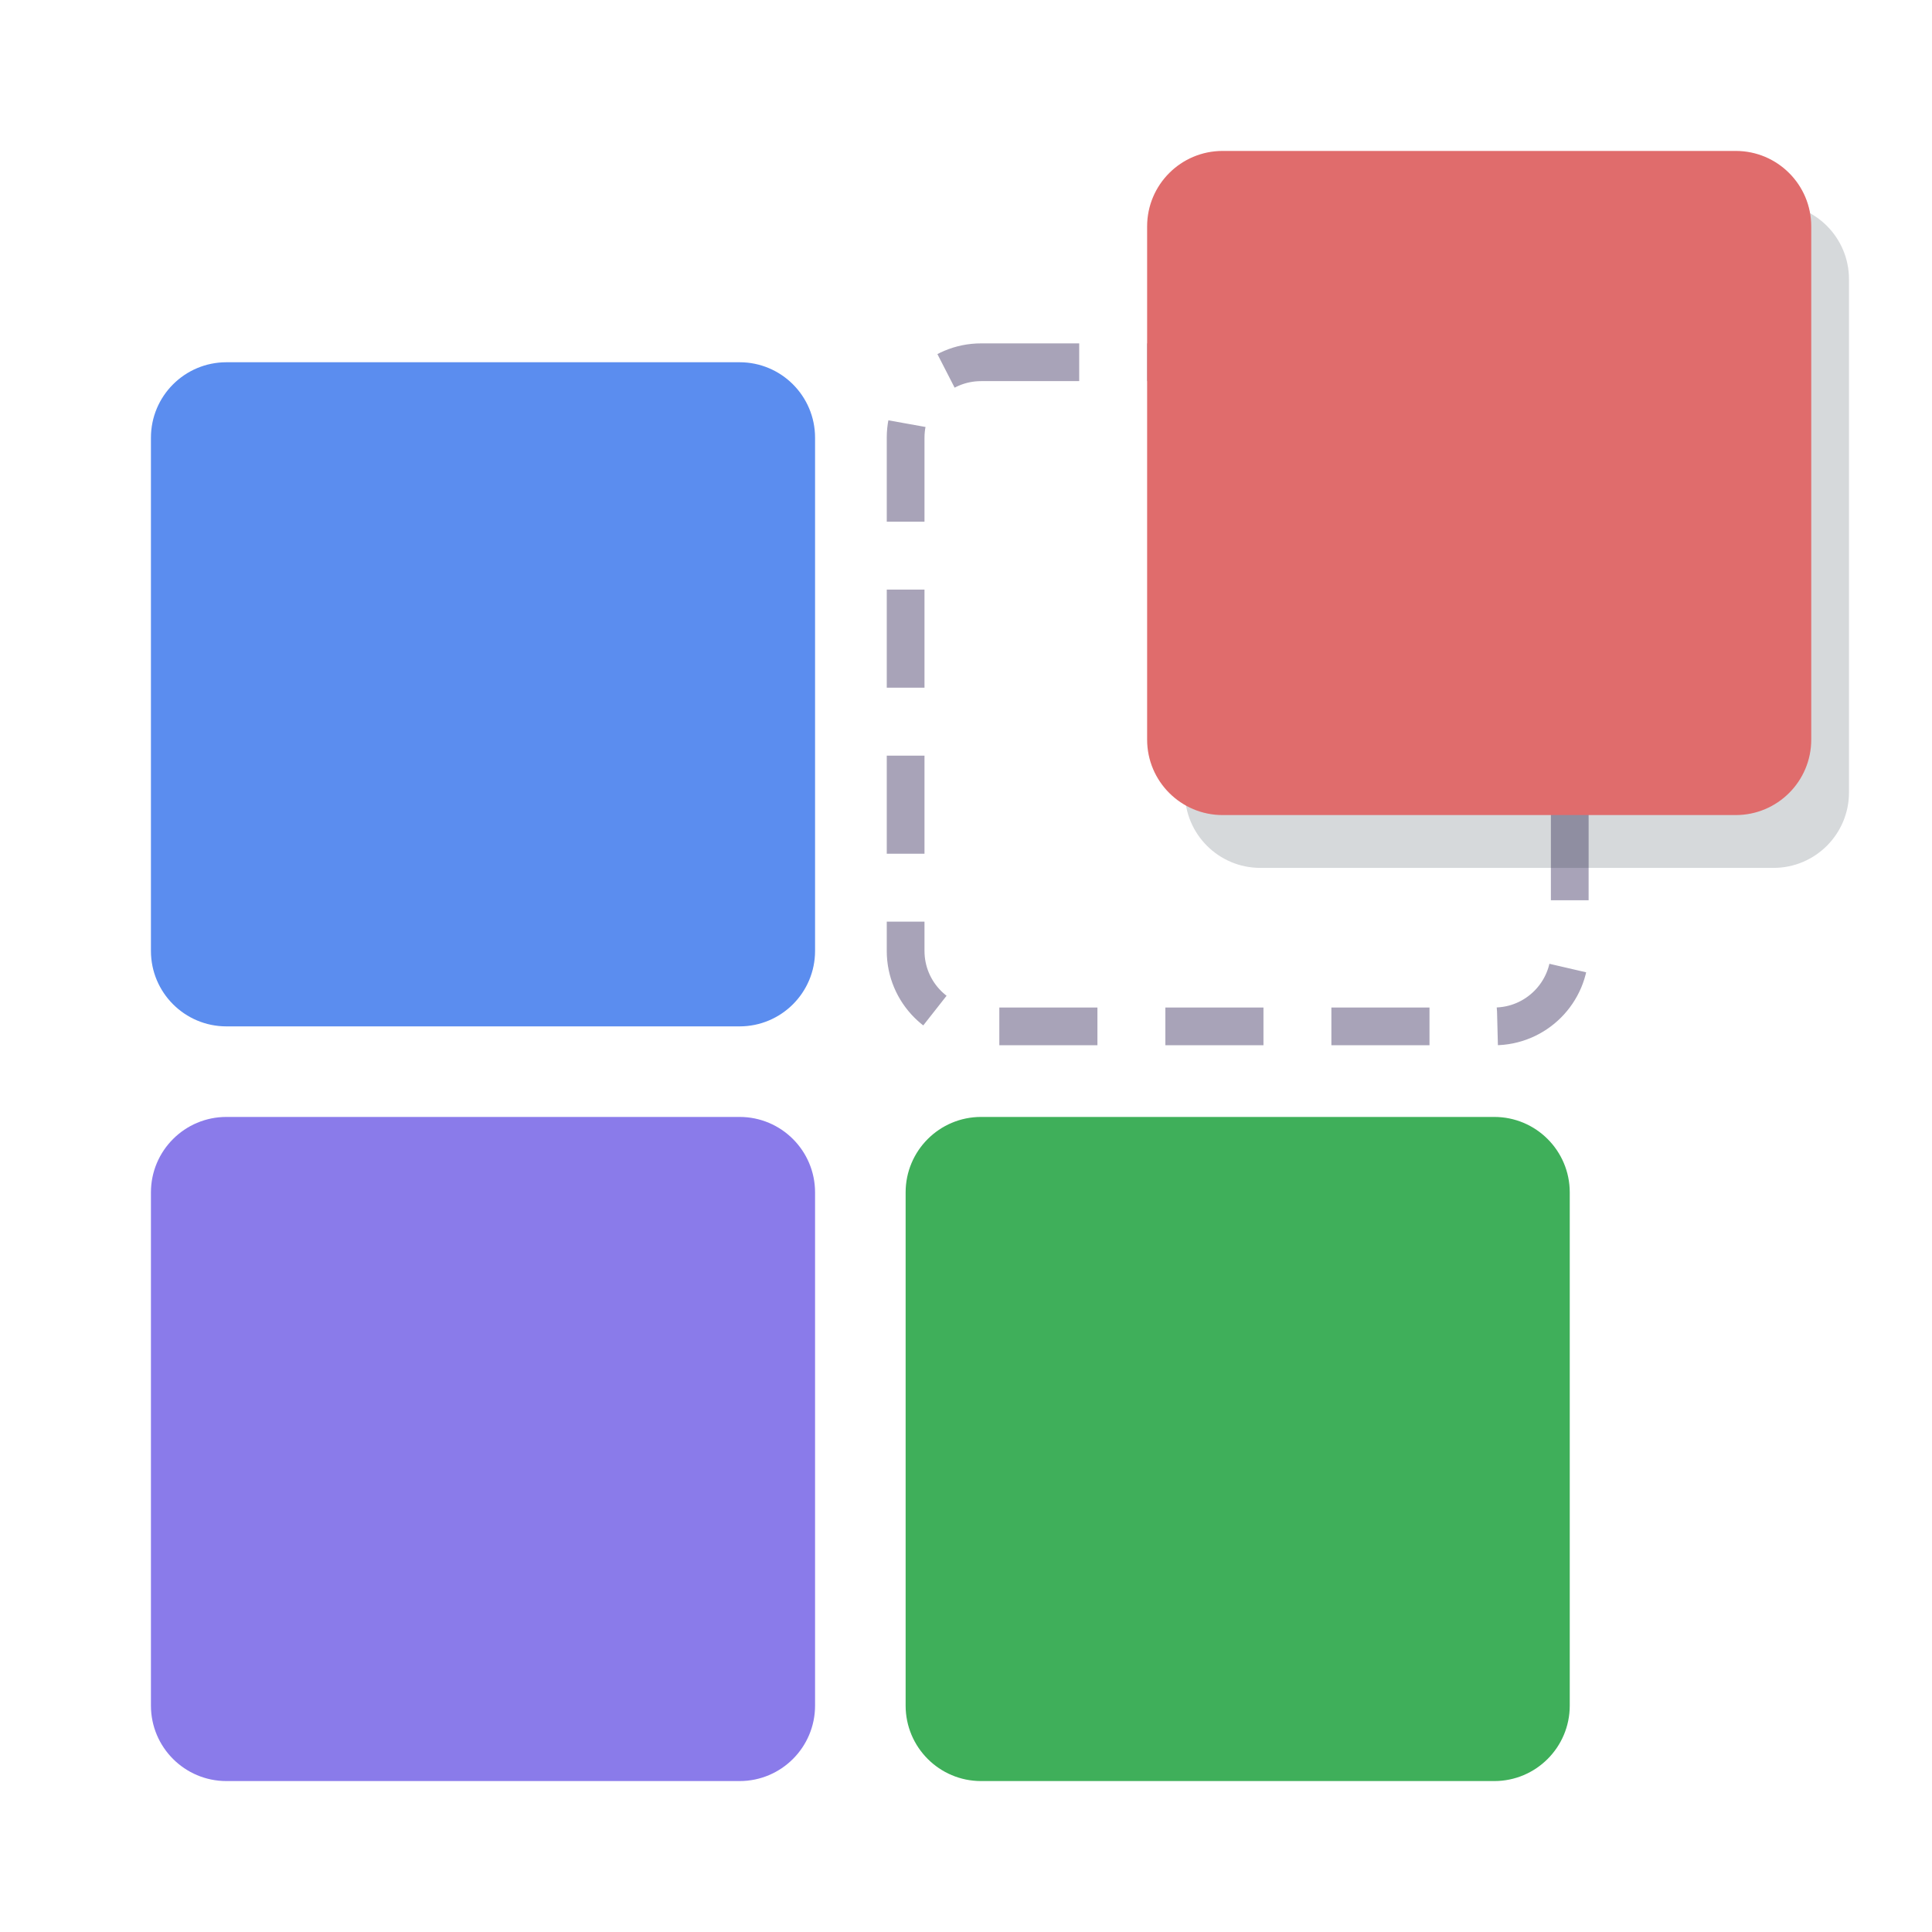
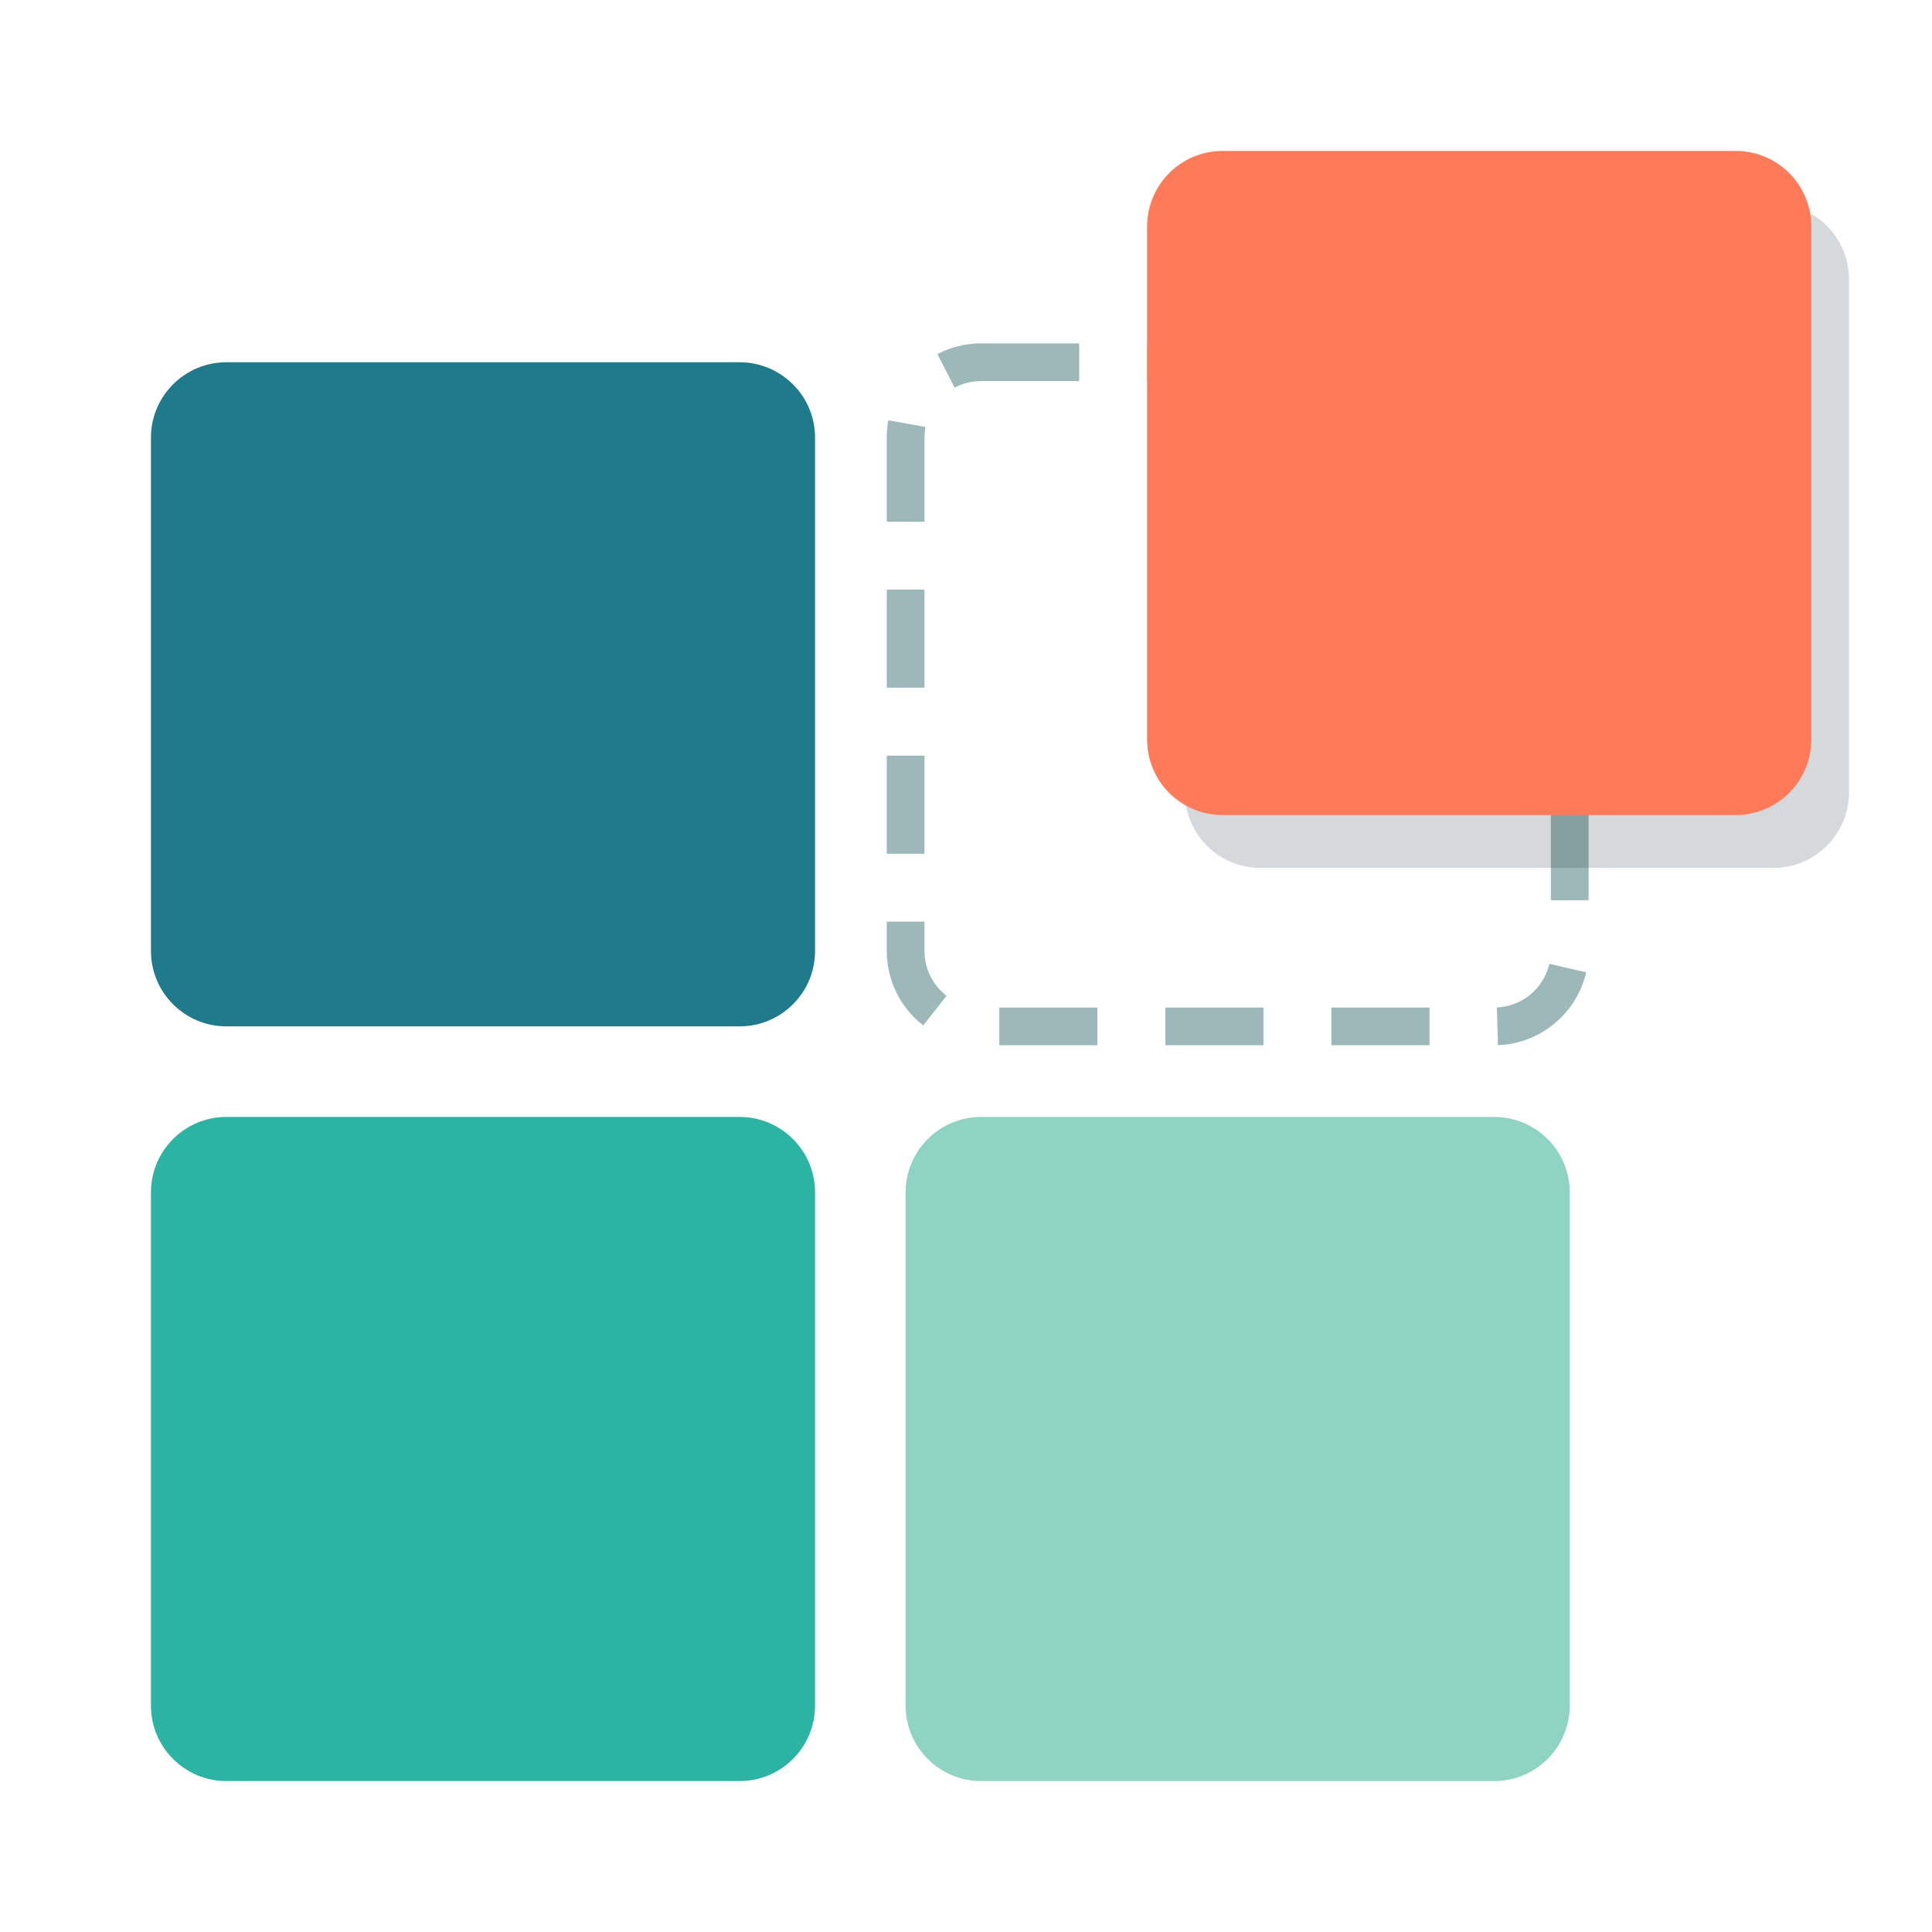
<svg xmlns="http://www.w3.org/2000/svg" width="256" height="256" viewBox="0 0 512 512">
-   <rect x="40" y="96" width="176" height="176" rx="20" fill="#5B8DEF" />
-   <rect x="40" y="296" width="176" height="176" rx="20" fill="#8A7BEA" />
-   <rect x="240" y="296" width="176" height="176" rx="20" fill="#3FAF5A" />
-   <rect x="240" y="96" width="176" height="176" rx="20" fill="none" stroke="#A8A3B8" stroke-width="10" stroke-dasharray="26 18" />
+   <rect x="40" y="96" width="176" height="176" rx="20" fill="#1F7A8C" />
+   <rect x="40" y="296" width="176" height="176" rx="20" fill="#2BB3A3" />
+   <rect x="240" y="296" width="176" height="176" rx="20" fill="#8FD3C3" />
+   <rect x="240" y="96" width="176" height="176" rx="20" fill="none" stroke="#9DB8B8" stroke-width="10" stroke-dasharray="26 18" />
  <rect x="314" y="54" width="176" height="176" rx="20" fill="#1E2A3A" opacity="0.18" />
-   <rect x="304" y="40" width="176" height="176" rx="20" fill="#E06C6C" />
+   <rect x="304" y="40" width="176" height="176" rx="20" fill="#FF7A59" />
</svg>
